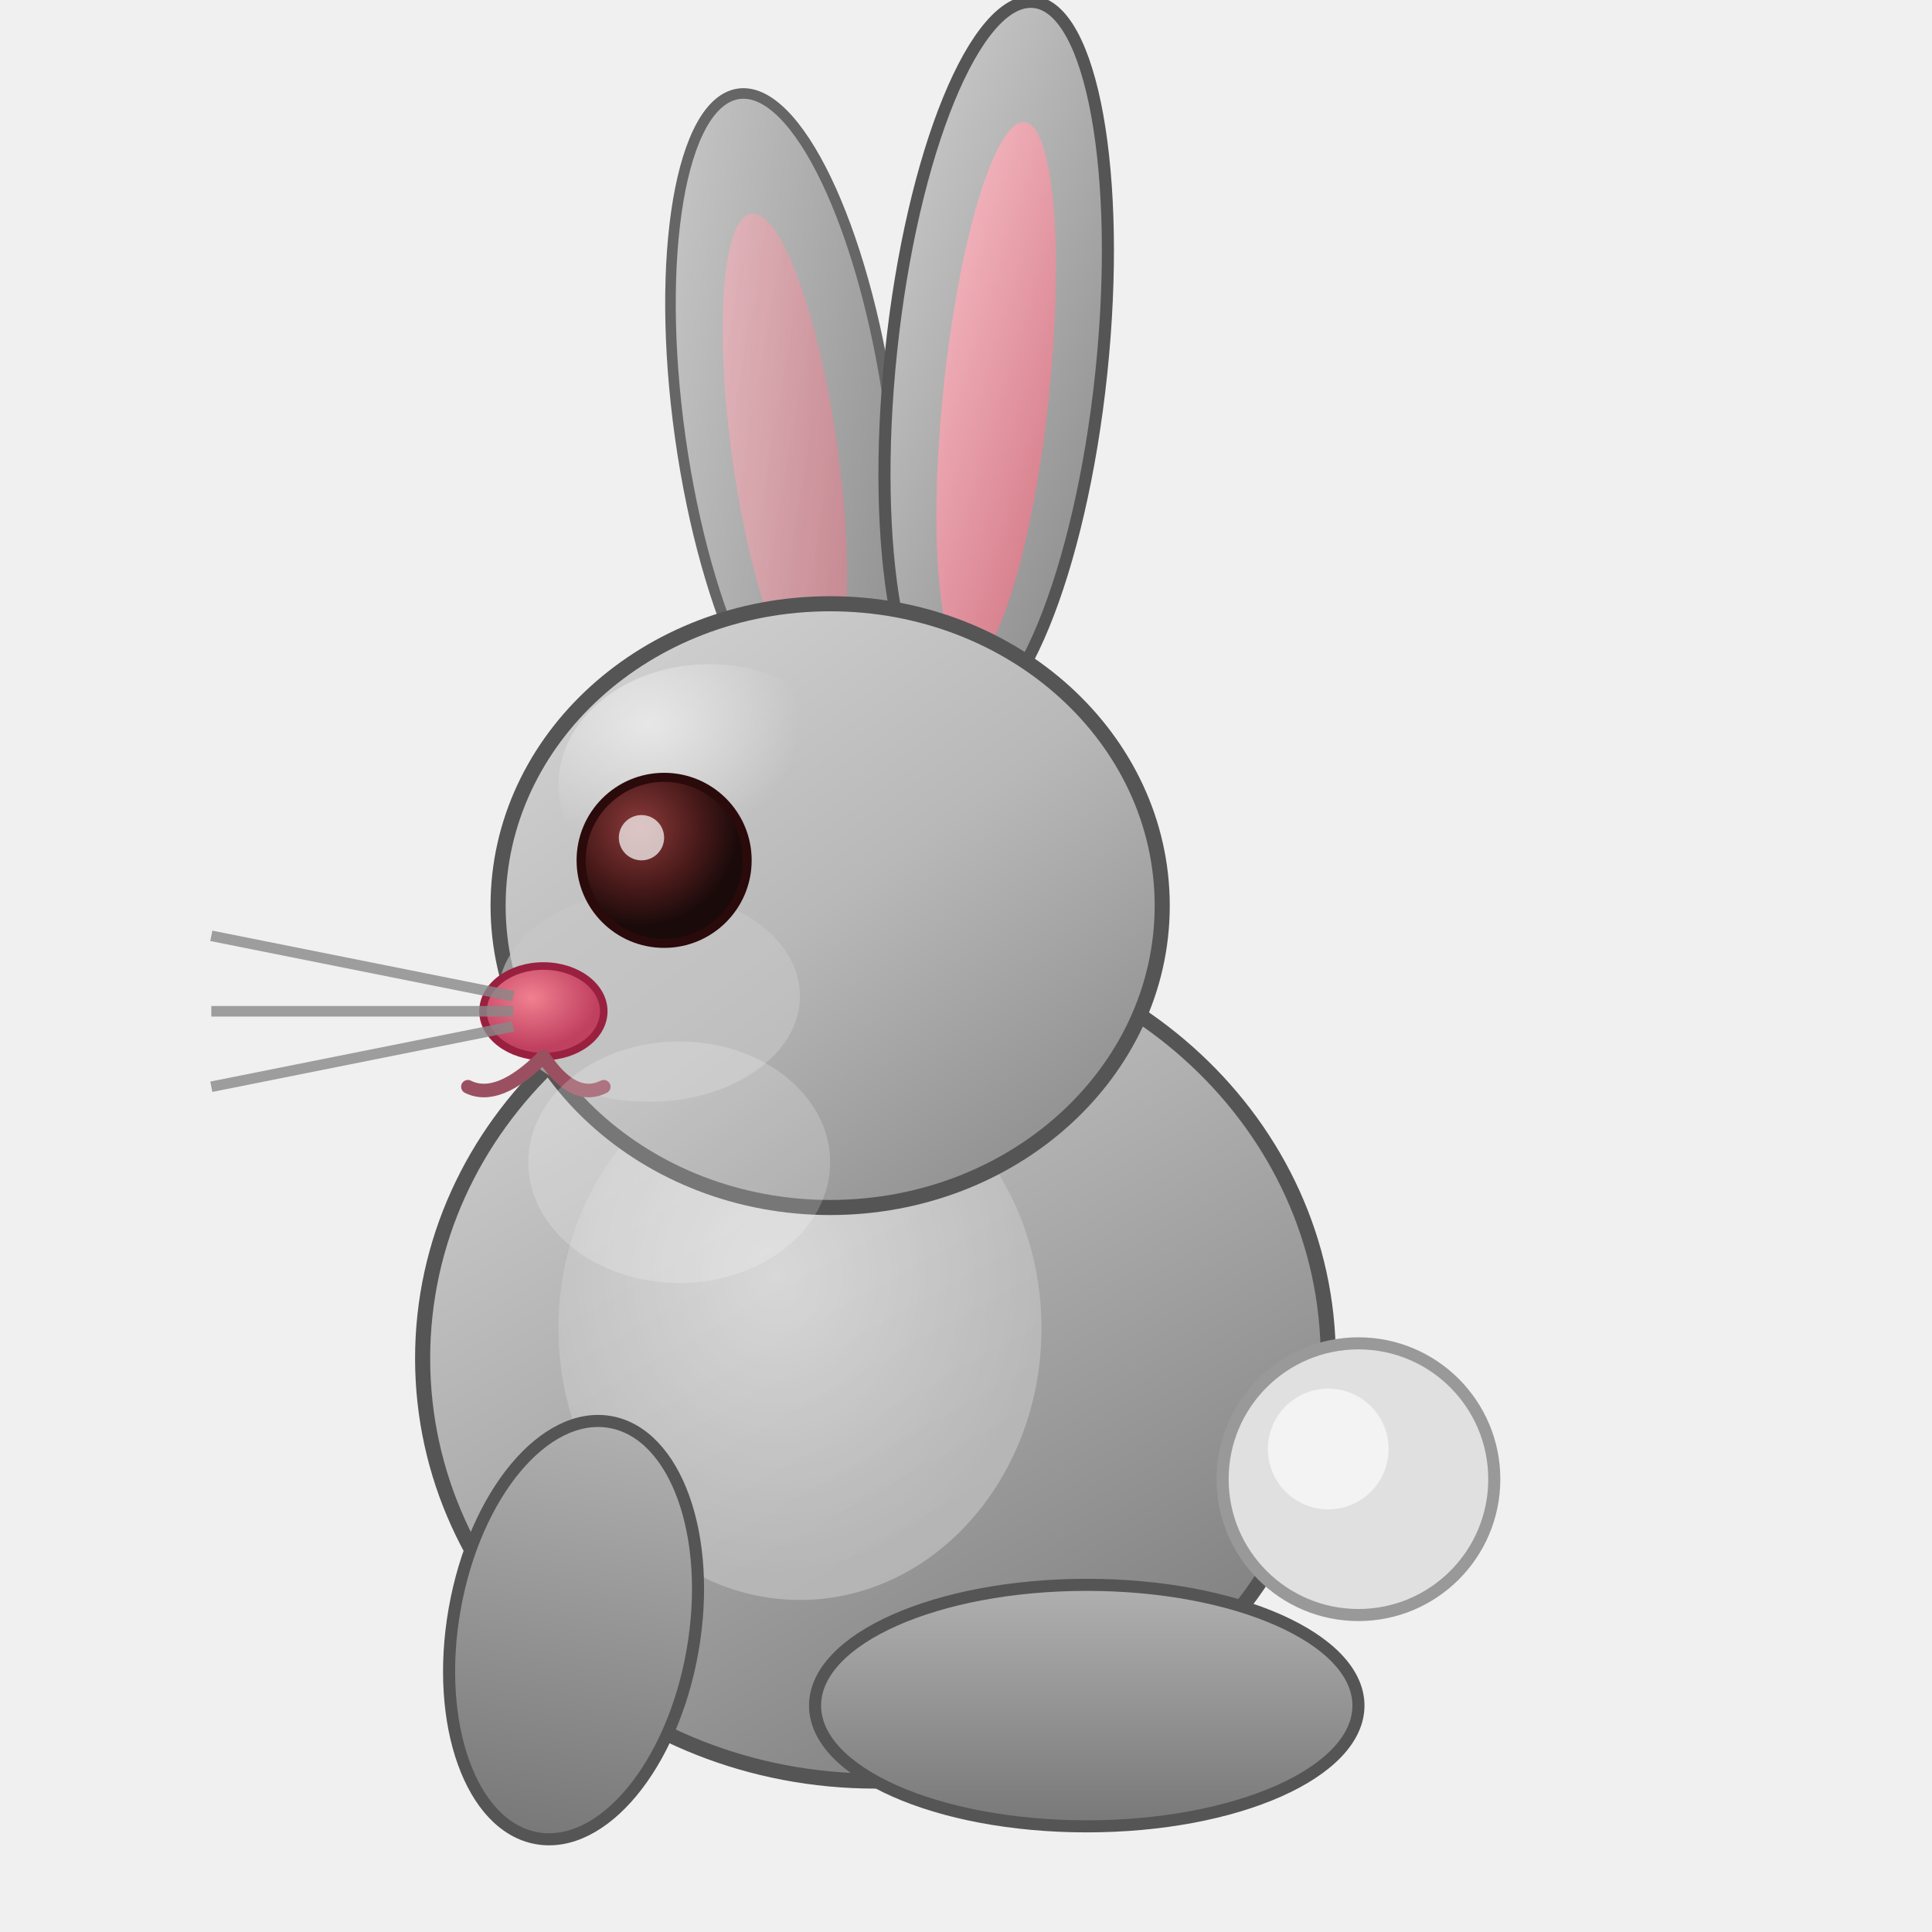
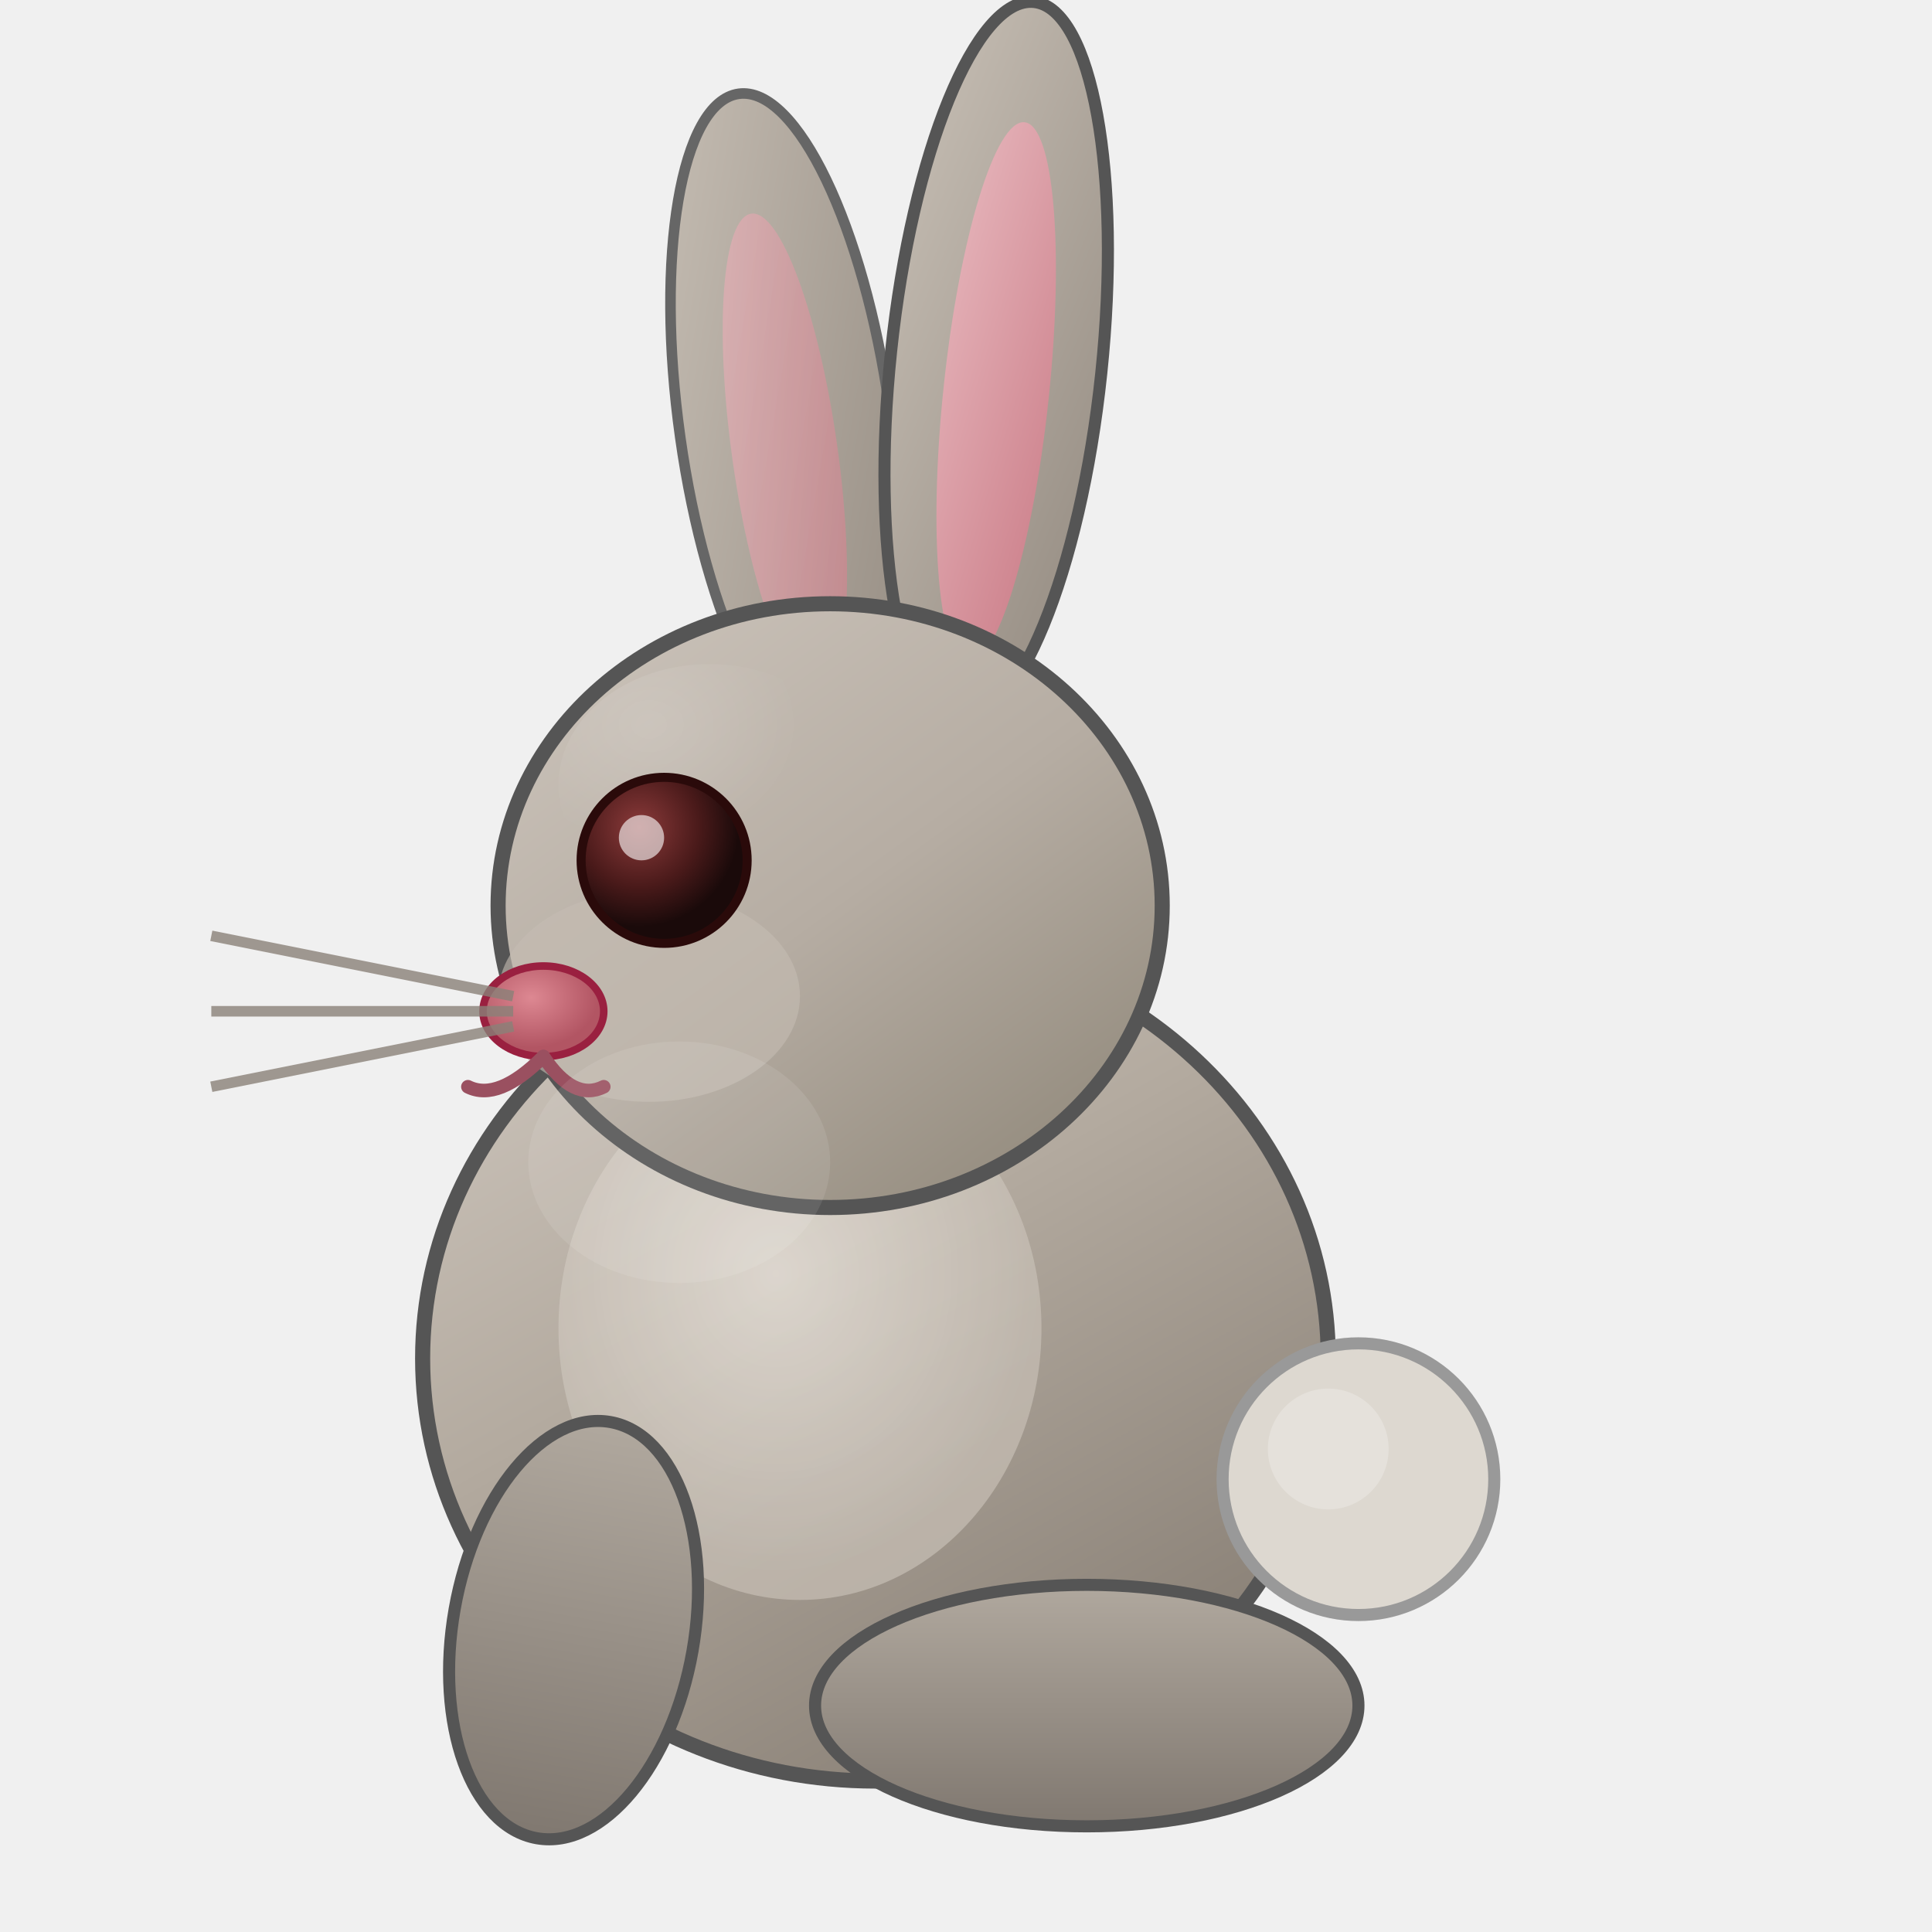
<svg xmlns="http://www.w3.org/2000/svg" viewBox="0 0 128 128">
  <defs>
    <linearGradient id="g_rabbit_body" x1="0.2" y1="0" x2="0.8" y2="1">
-       <stop offset="0%" stop-color="#d0d0d0" />
-       <stop offset="40%" stop-color="#b0b0b0" />
-       <stop offset="100%" stop-color="#7a7a7a" />
+       <stop offset="0%" stop-color="#cbc3ba" />
+       <stop offset="40%" stop-color="#b3aa9f" />
+       <stop offset="100%" stop-color="#847b71" />
    </linearGradient>
    <radialGradient id="g_rabbit_belly" cx="0.45" cy="0.4" r="0.55">
-       <stop offset="0%" stop-color="#e8e8e8" />
-       <stop offset="100%" stop-color="#c2c2c2" />
+       <stop offset="0%" stop-color="#ece7e0" />
+       <stop offset="100%" stop-color="#c7bfb5" />
    </radialGradient>
    <linearGradient id="g_rabbit_ear1" x1="0" y1="0" x2="1" y2="1">
-       <stop offset="0%" stop-color="#cccccc" />
-       <stop offset="100%" stop-color="#8a8a8a" />
+       <stop offset="0%" stop-color="#c7bfb5" />
+       <stop offset="100%" stop-color="#948b81" />
    </linearGradient>
    <linearGradient id="g_rabbit_ear2" x1="0" y1="0" x2="1" y2="1">
-       <stop offset="0%" stop-color="#cccccc" />
-       <stop offset="100%" stop-color="#8a8a8a" />
+       <stop offset="0%" stop-color="#c7bfb5" />
+       <stop offset="100%" stop-color="#948b81" />
    </linearGradient>
    <linearGradient id="g_rabbit_innerear" x1="0" y1="0" x2="1" y2="1">
-       <stop offset="0%" stop-color="#f4b8c0" />
-       <stop offset="100%" stop-color="#d47a88" />
+       <stop offset="0%" stop-color="#e6b5bb" />
+       <stop offset="100%" stop-color="#cc7f8a" />
    </linearGradient>
    <radialGradient id="g_rabbit_eye" cx="0.35" cy="0.3" r="0.6">
      <stop offset="0%" stop-color="#8b3a3a" />
      <stop offset="60%" stop-color="#4a1a1a" />
      <stop offset="100%" stop-color="#1a0a0a" />
    </radialGradient>
    <linearGradient id="g_rabbit_head" x1="0.1" y1="0" x2="0.9" y2="1">
-       <stop offset="0%" stop-color="#d4d4d4" />
-       <stop offset="50%" stop-color="#b8b8b8" />
-       <stop offset="100%" stop-color="#888888" />
+       <stop offset="0%" stop-color="#cbc3ba" />
+       <stop offset="50%" stop-color="#b6ada3" />
+       <stop offset="100%" stop-color="#8f8779" />
    </linearGradient>
    <linearGradient id="g_rabbit_leg" x1="0" y1="0" x2="0" y2="1">
-       <stop offset="0%" stop-color="#b0b0b0" />
-       <stop offset="100%" stop-color="#787878" />
+       <stop offset="0%" stop-color="#b0a89e" />
+       <stop offset="100%" stop-color="#807870" />
    </linearGradient>
    <radialGradient id="g_rabbit_nose" cx="0.4" cy="0.35" r="0.55">
-       <stop offset="0%" stop-color="#f08090" />
-       <stop offset="100%" stop-color="#c04060" />
+       <stop offset="0%" stop-color="#dd8892" />
+       <stop offset="100%" stop-color="#b25563" />
    </radialGradient>
    <radialGradient id="g_rabbit_highlight" cx="0.3" cy="0.25" r="0.5">
-       <stop offset="0%" stop-color="rgba(255,255,255,0.55)" />
-       <stop offset="100%" stop-color="rgba(255,255,255,0)" />
+       <stop offset="0%" stop-color="#ffffff" stop-opacity="0.14" />
+       <stop offset="100%" stop-color="#ffffff" stop-opacity="0" />
    </radialGradient>
  </defs>
  <ellipse cx="52" cy="28" rx="7" ry="22" transform="rotate(-8,52,28)" fill="url(#g_rabbit_ear2)" stroke="#666" stroke-width="0.7" />
  <ellipse cx="52" cy="30" rx="3.5" ry="16" transform="rotate(-8,52,30)" fill="url(#g_rabbit_innerear)" opacity="0.7" />
  <ellipse cx="66" cy="24" rx="7" ry="24" transform="rotate(6,66,24)" fill="url(#g_rabbit_ear1)" stroke="#555" stroke-width="0.8" />
  <ellipse cx="66" cy="26" rx="3.5" ry="18" transform="rotate(6,66,26)" fill="url(#g_rabbit_innerear)" />
  <ellipse cx="58" cy="90" rx="30" ry="28" fill="url(#g_rabbit_body)" stroke="#555" stroke-width="1" />
  <ellipse cx="53" cy="88" rx="16" ry="18" fill="url(#g_rabbit_belly)" opacity="0.7" />
-   <circle cx="90" cy="98" r="9" fill="#e0e0e0" stroke="#999" stroke-width="0.8" />
-   <circle cx="88" cy="96" r="4" fill="rgba(255,255,255,0.6)" />
+   <circle cx="90" cy="98" r="9" fill="#ddd8d0" stroke="#999" stroke-width="0.8" />
+   <circle cx="88" cy="96" r="4" fill="#ffffff" fill-opacity="0.24" />
  <ellipse cx="72" cy="113" rx="18" ry="8" fill="url(#g_rabbit_leg)" stroke="#555" stroke-width="0.8" />
  <ellipse cx="38" cy="108" rx="8" ry="14" transform="rotate(10,38,108)" fill="url(#g_rabbit_leg)" stroke="#555" stroke-width="0.8" />
  <ellipse cx="55" cy="60" rx="22" ry="20" fill="url(#g_rabbit_head)" stroke="#555" stroke-width="1" />
  <ellipse cx="47" cy="52" rx="10" ry="8" fill="url(#g_rabbit_highlight)" />
-   <ellipse cx="43" cy="66" rx="10" ry="7" fill="#c8c8c8" opacity="0.6" />
+   <ellipse cx="43" cy="66" rx="10" ry="7" fill="#c4bcb2" opacity="0.6" />
  <circle cx="44" cy="57" r="5.5" fill="url(#g_rabbit_eye)" stroke="#2a0a0a" stroke-width="0.6" />
-   <circle cx="42.5" cy="55.5" r="1.5" fill="rgba(255,255,255,0.7)" />
+   <circle cx="42.5" cy="55.5" r="1.5" fill="#ffffff" fill-opacity="0.6" />
  <ellipse cx="36" cy="67" rx="4" ry="3" fill="url(#g_rabbit_nose)" stroke="#9a2040" stroke-width="0.5" />
  <path d="M36 70 Q33 73 31 72" fill="none" stroke="#9a5060" stroke-width="0.9" stroke-linecap="round" />
  <path d="M36 70 Q38 73 40 72" fill="none" stroke="#9a5060" stroke-width="0.9" stroke-linecap="round" />
-   <line x1="34" y1="66" x2="14" y2="62" stroke="#888" stroke-width="0.7" opacity="0.8" />
-   <line x1="34" y1="67" x2="14" y2="67" stroke="#888" stroke-width="0.7" opacity="0.8" />
-   <line x1="34" y1="68" x2="14" y2="72" stroke="#888" stroke-width="0.7" opacity="0.8" />
-   <ellipse cx="45" cy="77" rx="10" ry="8" fill="rgba(255,255,255,0.2)" />
+   <line x1="34" y1="66" x2="14" y2="62" stroke="#8a8178" stroke-width="0.7" opacity="0.8" />
+   <line x1="34" y1="67" x2="14" y2="67" stroke="#8a8178" stroke-width="0.7" opacity="0.8" />
+   <line x1="34" y1="68" x2="14" y2="72" stroke="#8a8178" stroke-width="0.7" opacity="0.8" />
+   <ellipse cx="45" cy="77" rx="10" ry="8" fill="#ffffff" fill-opacity="0.09" />
</svg>
